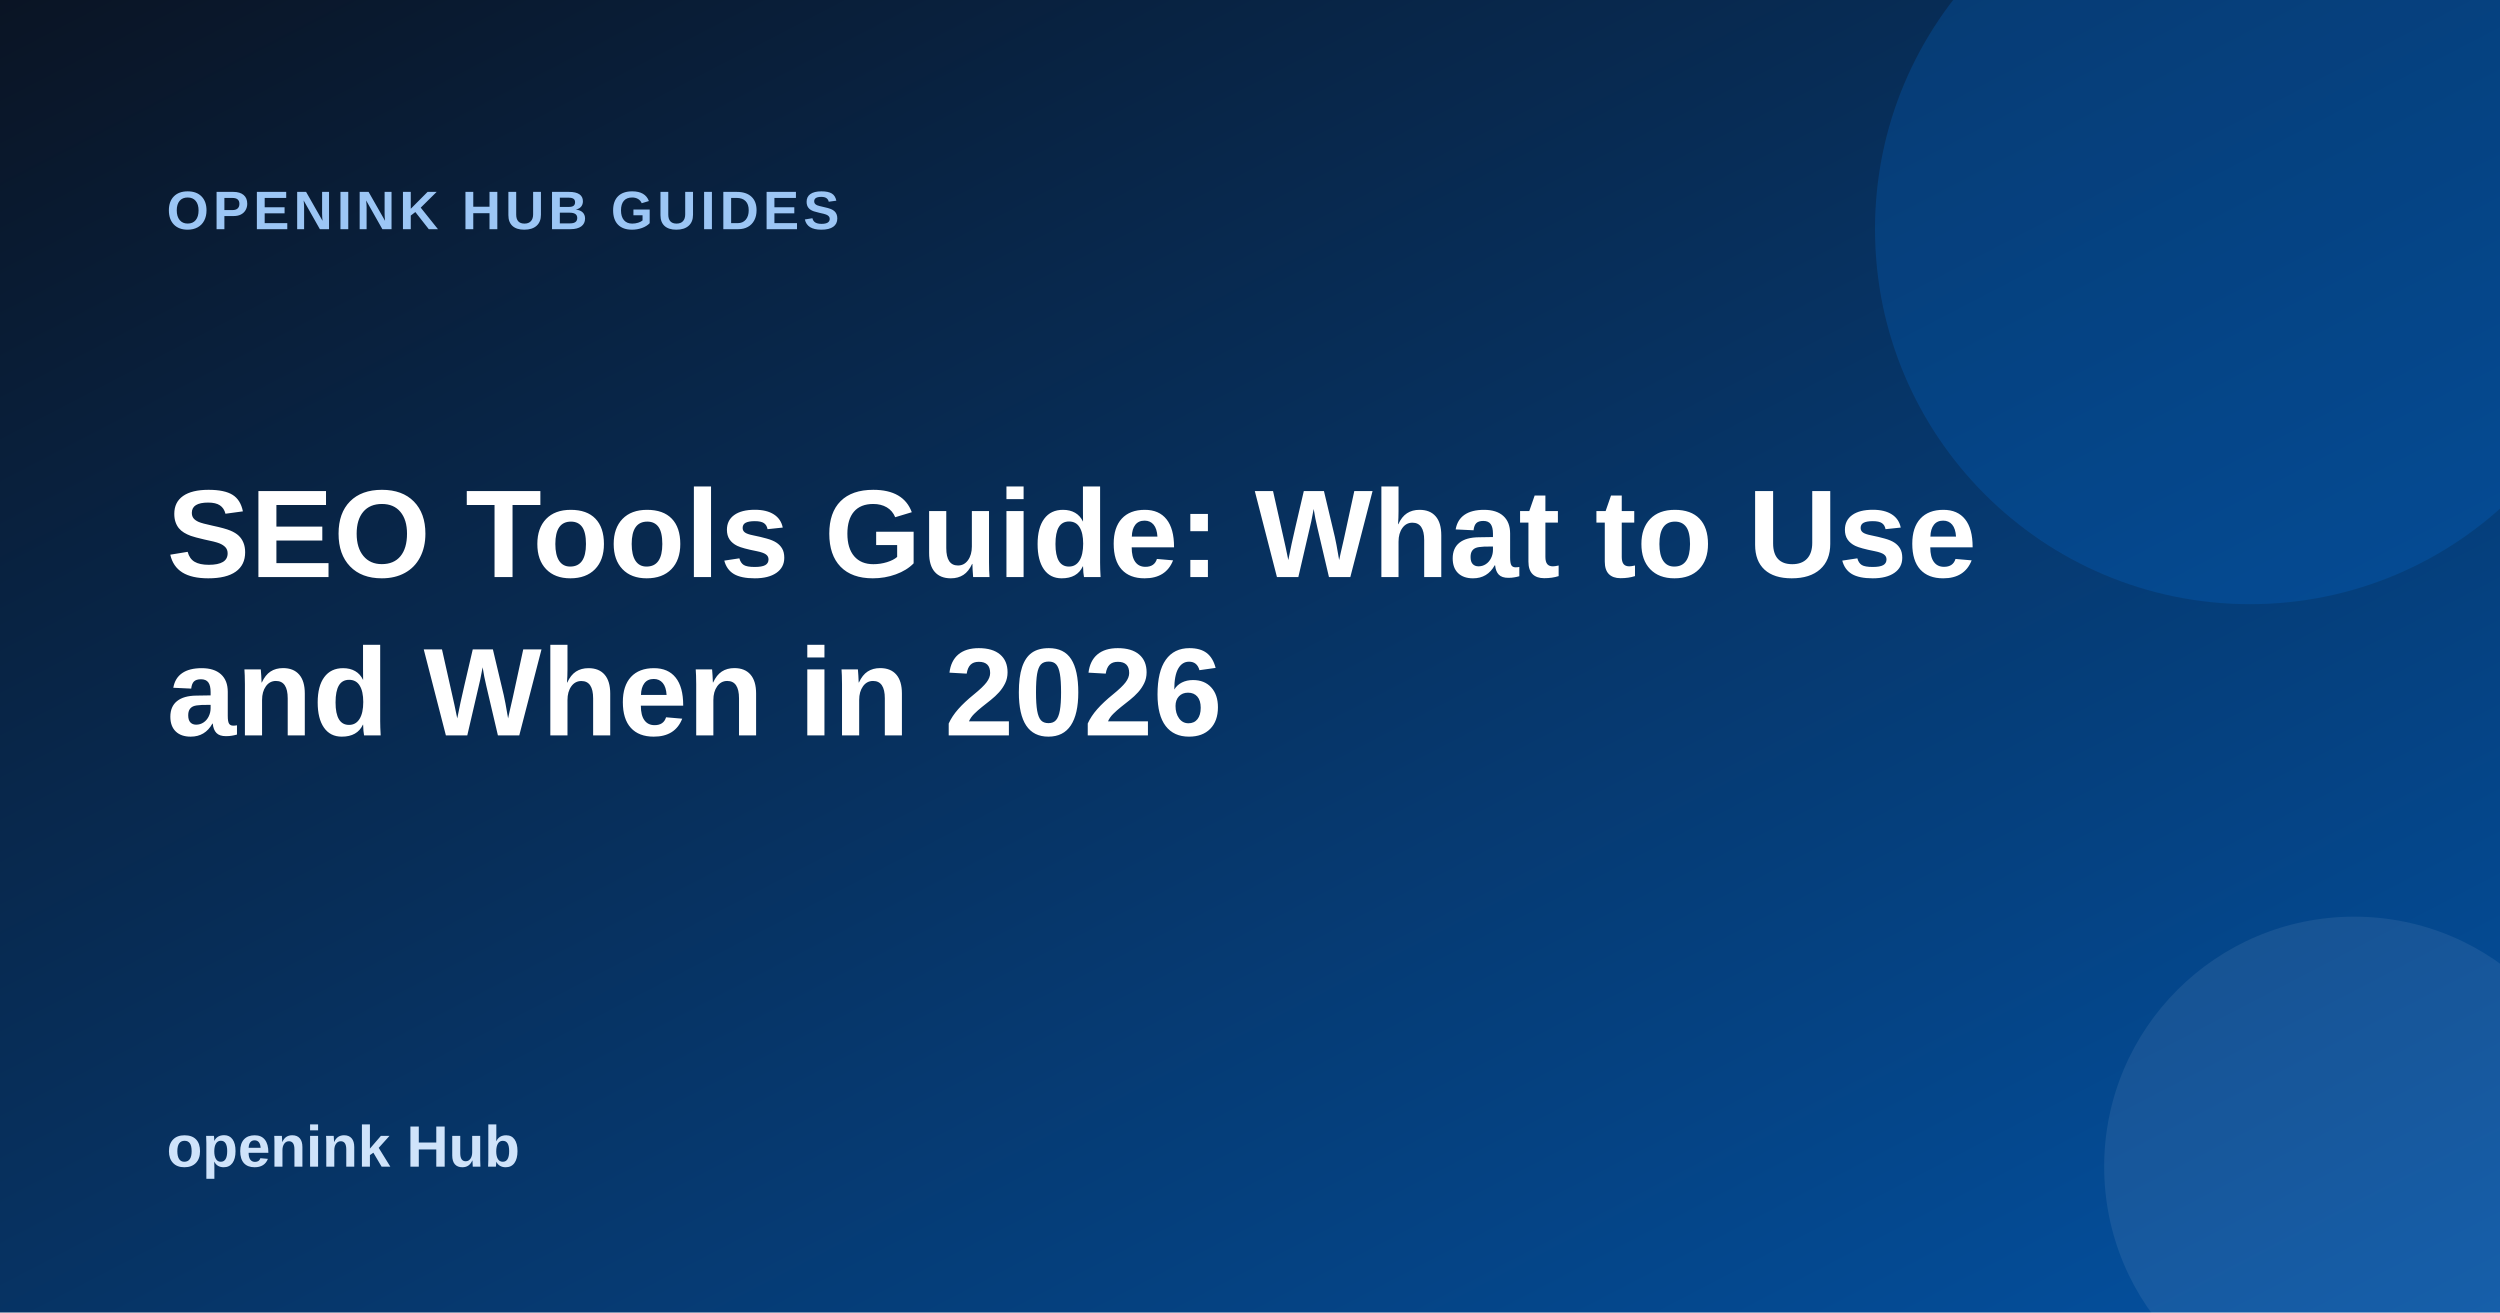
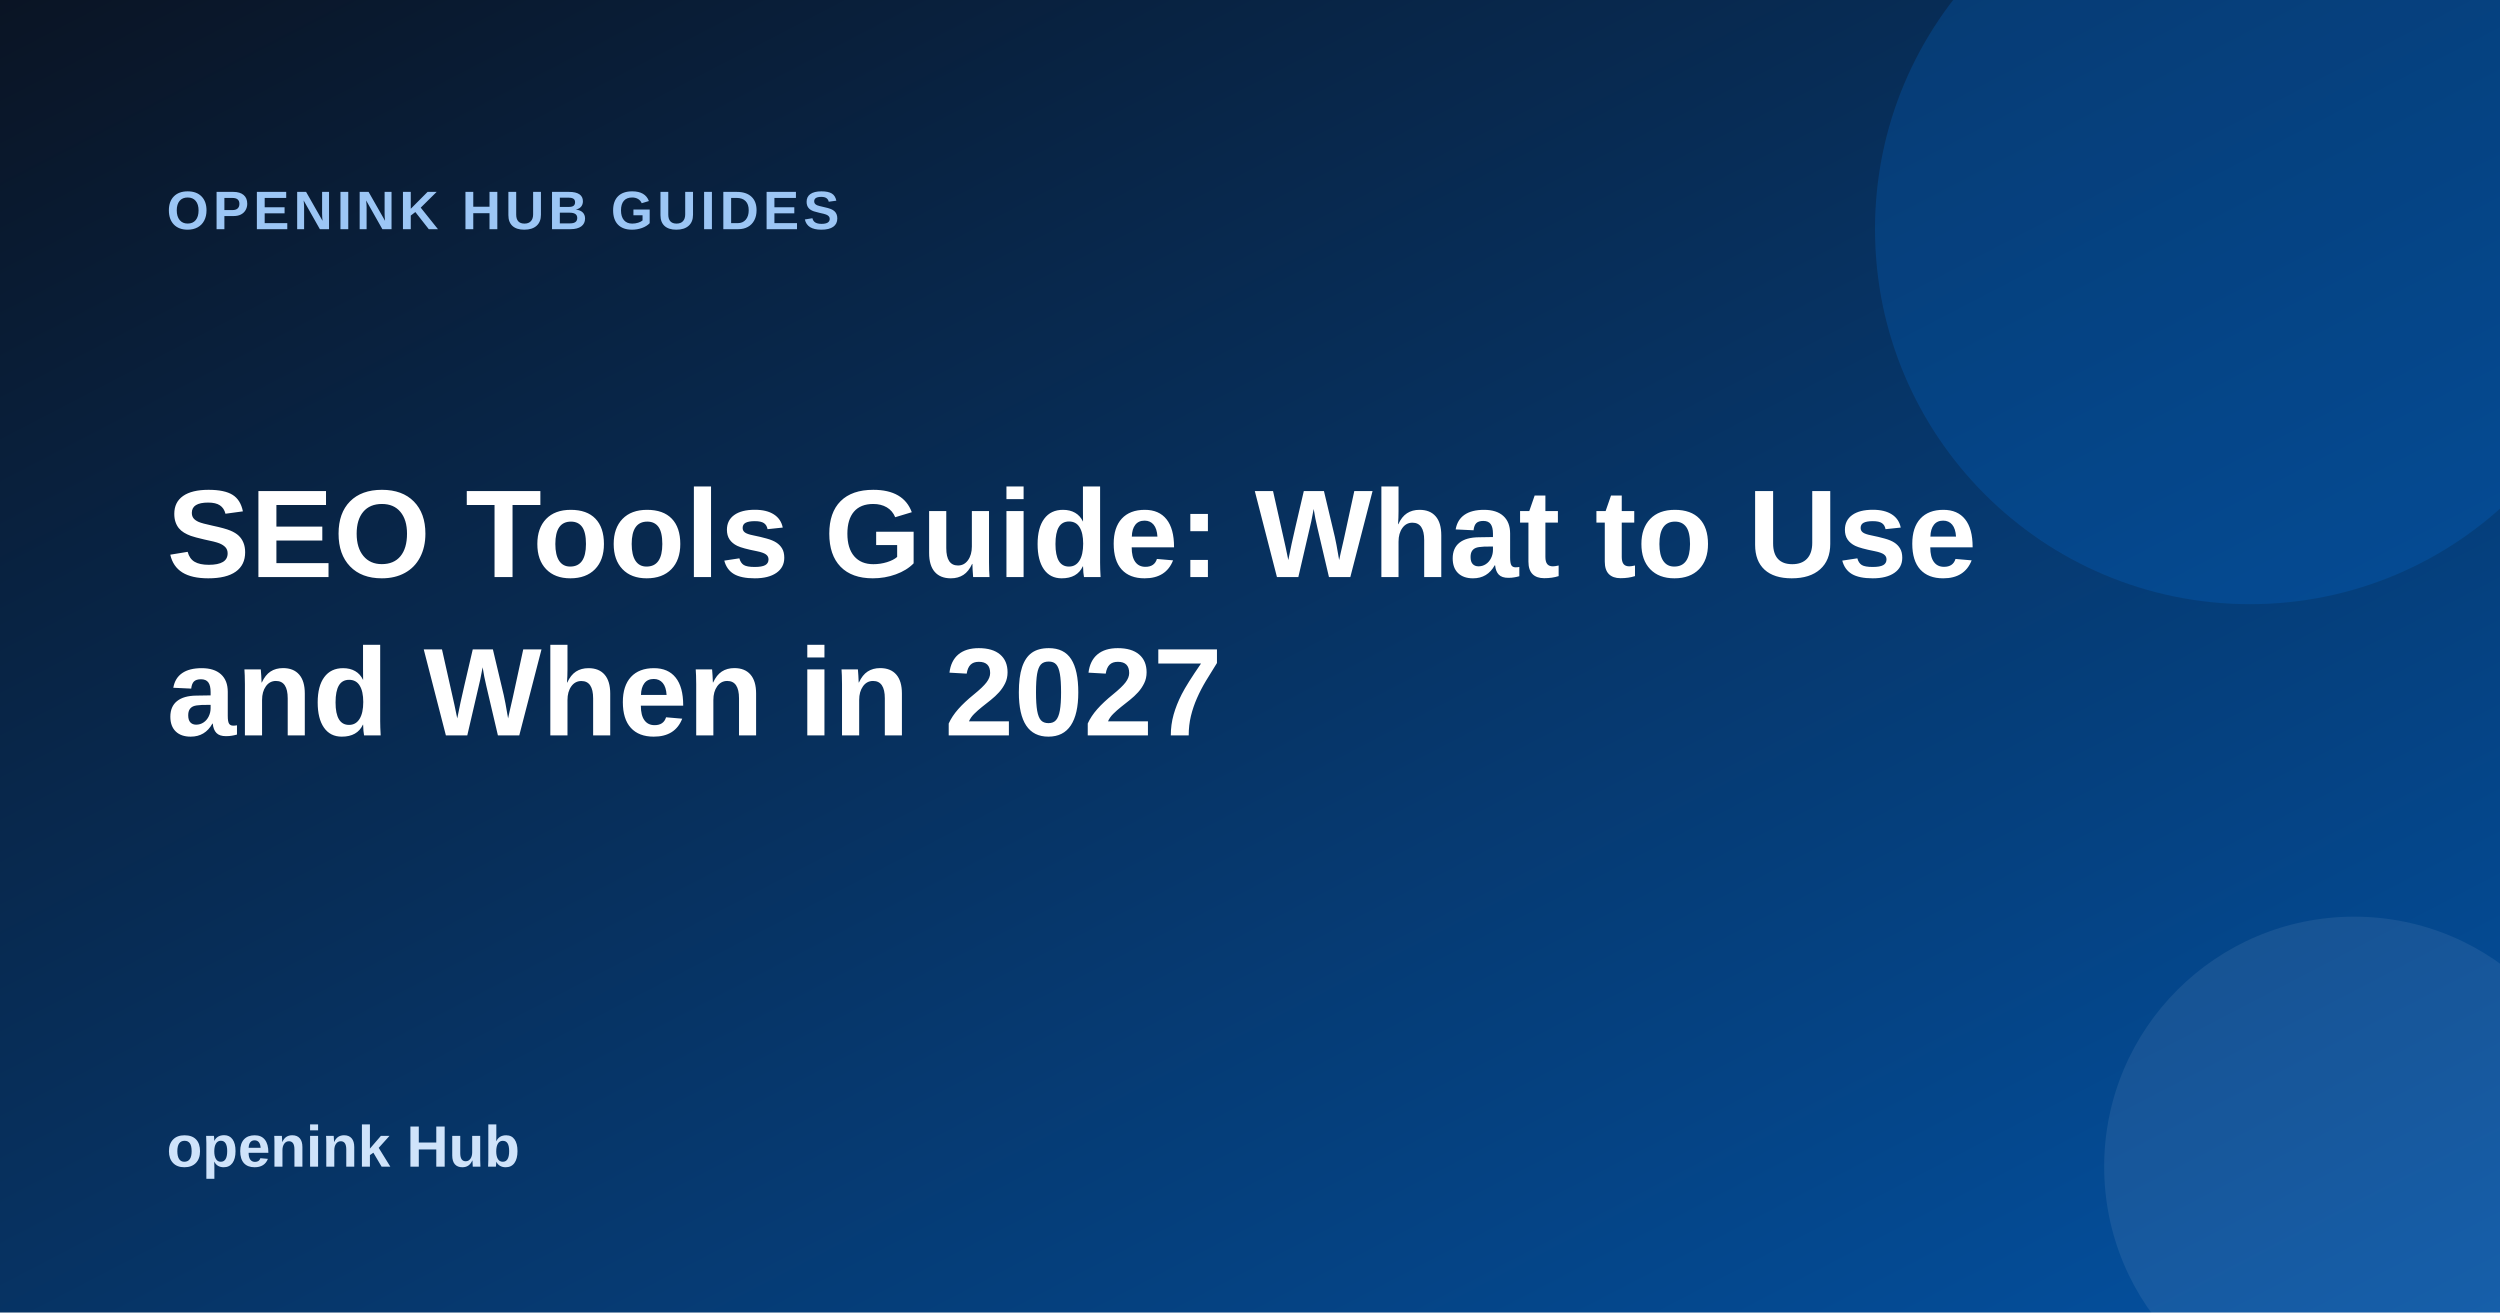
- <svg xmlns="http://www.w3.org/2000/svg" width="1200" height="630" viewBox="0 0 1200 630" role="img" aria-label="SEO Tools Guide: What to Use and When in 2026">
+ <svg xmlns="http://www.w3.org/2000/svg" width="1200" height="630" viewBox="0 0 1200 630" role="img" aria-label="SEO Tools Guide: What to Use and When in 2027">
  <defs>
    <linearGradient id="g" x1="0" y1="0" x2="1" y2="1">
      <stop offset="0" stop-color="#0a1424" />
      <stop offset="1" stop-color="#0352a3" />
    </linearGradient>
  </defs>
  <rect width="1200" height="630" fill="url(#g)" />
  <circle cx="1080" cy="110" r="180" fill="#046bd2" opacity=".25" />
  <circle cx="1130" cy="560" r="120" fill="#eef5fd" opacity=".08" />
  <text x="80" y="110" fill="#9cc6f5" font-family="Segoe UI,Arial,sans-serif" font-size="26" font-weight="600" letter-spacing="2">OPENINK HUB GUIDES</text>
  <text x="80" y="277" fill="#fff" font-family="Segoe UI,Arial,sans-serif" font-size="60" font-weight="700">SEO Tools Guide: What to Use</text>
-   <text x="80" y="353" fill="#fff" font-family="Segoe UI,Arial,sans-serif" font-size="60" font-weight="700">and When in 2026</text>
+   <text x="80" y="353" fill="#fff" font-family="Segoe UI,Arial,sans-serif" font-size="60" font-weight="700">and When in 2027</text>
  <text x="80" y="560" fill="#cfe3fa" font-family="Segoe UI,Arial,sans-serif" font-size="28" font-weight="600">openink Hub</text>
</svg>
